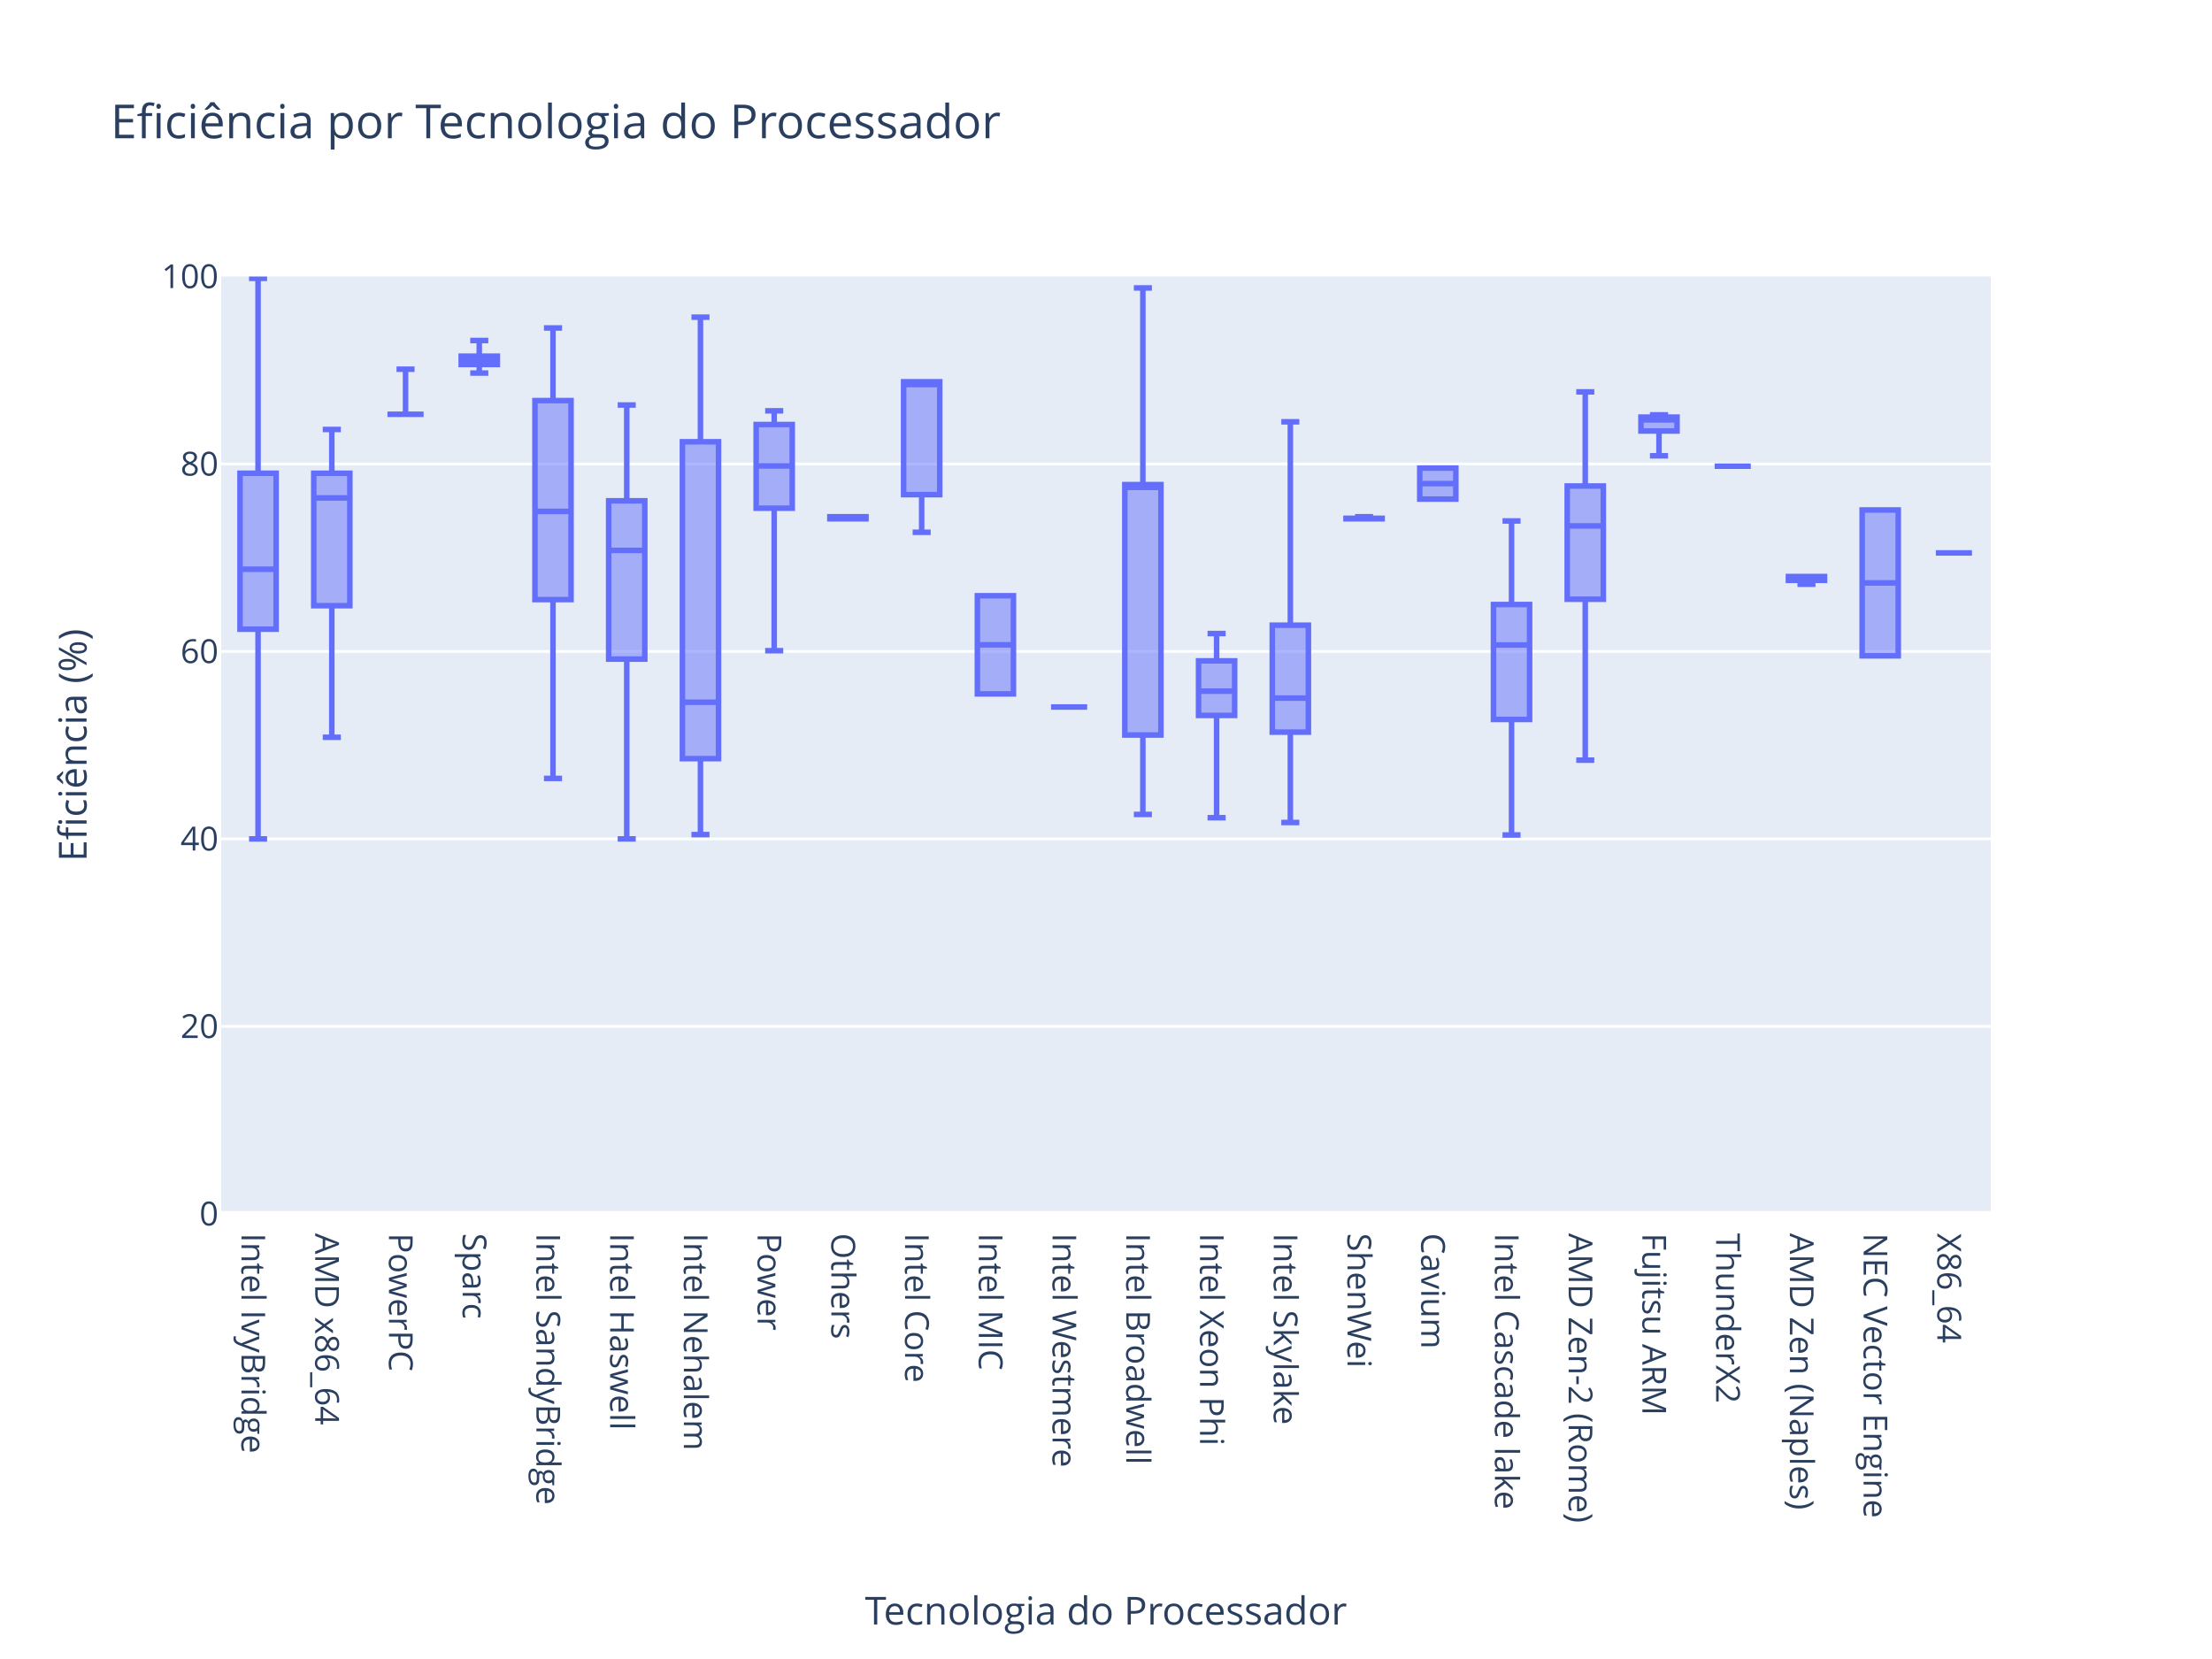
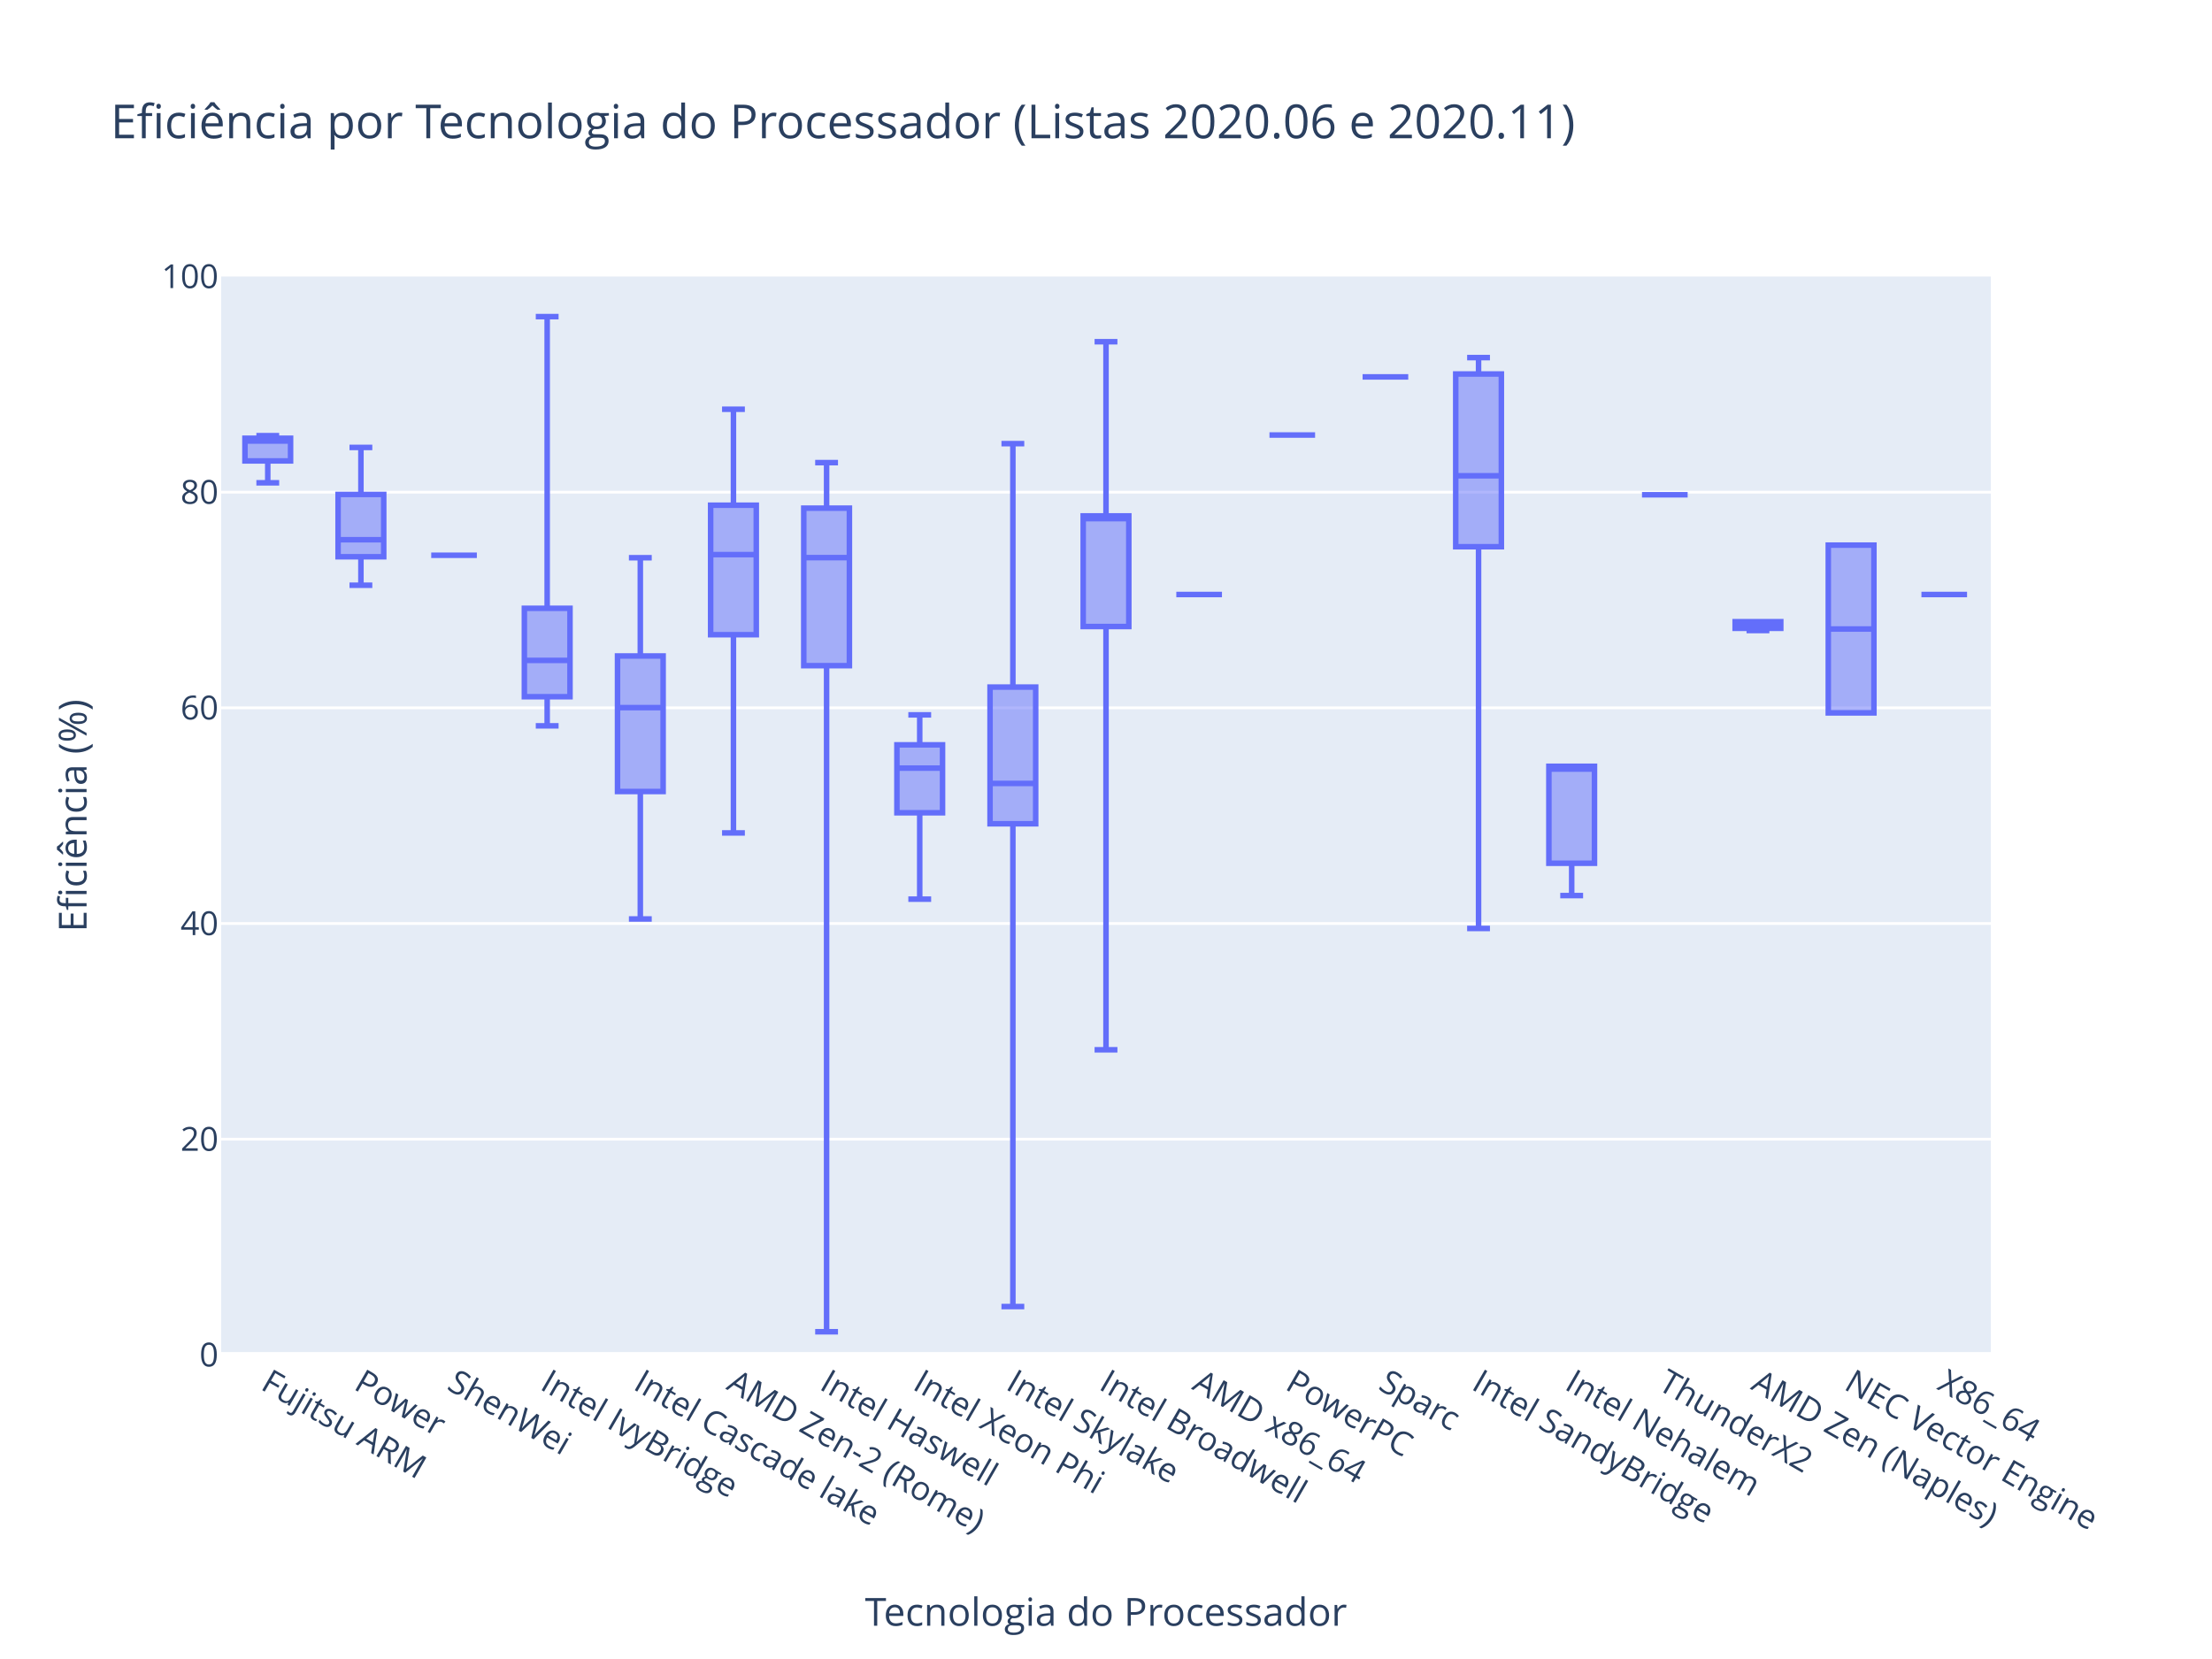
<svg xmlns="http://www.w3.org/2000/svg" class="main-svg" width="800" height="600" style="" viewBox="0 0 800 600">
  <rect x="0" y="0" width="800" height="600" style="fill: rgb(255, 255, 255); fill-opacity: 1;" />
-   <defs id="defs-e779ae">
+   <defs id="defs-59b872">
    <g class="clips">
-       <clipPath id="clipe779aexyplot" class="plotclip">
-         <rect width="640" height="339" />
+       <clipPath id="clip59b872xyplot" class="plotclip">
+         <rect width="640" height="390" />
      </clipPath>
-       <clipPath class="axesclip" id="clipe779aex">
+       <clipPath class="axesclip" id="clip59b872x">
        <rect x="80" y="0" width="640" height="600" />
      </clipPath>
-       <clipPath class="axesclip" id="clipe779aey">
-         <rect x="0" y="100" width="800" height="339" />
+       <clipPath class="axesclip" id="clip59b872y">
+         <rect x="0" y="100" width="800" height="390" />
      </clipPath>
-       <clipPath class="axesclip" id="clipe779aexy">
-         <rect x="80" y="100" width="640" height="339" />
+       <clipPath class="axesclip" id="clip59b872xy">
+         <rect x="80" y="100" width="640" height="390" />
      </clipPath>
    </g>
    <g class="gradients" />
  </defs>
  <g class="bglayer">
-     <rect class="bg" x="80" y="100" width="640" height="339" style="fill: rgb(229, 236, 246); fill-opacity: 1; stroke-width: 0;" />
+     <rect class="bg" x="80" y="100" width="640" height="390" style="fill: rgb(229, 236, 246); fill-opacity: 1; stroke-width: 0;" />
  </g>
  <g class="layer-below">
    <g class="imagelayer" />
    <g class="shapelayer" />
  </g>
  <g class="cartesianlayer">
    <g class="subplot xy">
      <g class="layer-subplot">
        <g class="shapelayer" />
        <g class="imagelayer" />
      </g>
      <g class="gridlayer">
        <g class="x" />
        <g class="y">
-           <path class="ygrid crisp" transform="translate(0,371.2)" d="M80,0h640" style="stroke: rgb(255, 255, 255); stroke-opacity: 1; stroke-width: 1px;" />
-           <path class="ygrid crisp" transform="translate(0,303.4)" d="M80,0h640" style="stroke: rgb(255, 255, 255); stroke-opacity: 1; stroke-width: 1px;" />
-           <path class="ygrid crisp" transform="translate(0,235.6)" d="M80,0h640" style="stroke: rgb(255, 255, 255); stroke-opacity: 1; stroke-width: 1px;" />
-           <path class="ygrid crisp" transform="translate(0,167.8)" d="M80,0h640" style="stroke: rgb(255, 255, 255); stroke-opacity: 1; stroke-width: 1px;" />
+           <path class="ygrid crisp" transform="translate(0,412)" d="M80,0h640" style="stroke: rgb(255, 255, 255); stroke-opacity: 1; stroke-width: 1px;" />
+           <path class="ygrid crisp" transform="translate(0,334)" d="M80,0h640" style="stroke: rgb(255, 255, 255); stroke-opacity: 1; stroke-width: 1px;" />
+           <path class="ygrid crisp" transform="translate(0,256)" d="M80,0h640" style="stroke: rgb(255, 255, 255); stroke-opacity: 1; stroke-width: 1px;" />
+           <path class="ygrid crisp" transform="translate(0,178)" d="M80,0h640" style="stroke: rgb(255, 255, 255); stroke-opacity: 1; stroke-width: 1px;" />
        </g>
      </g>
      <g class="zerolinelayer">
-         <path class="yzl zl crisp" transform="translate(0,439)" d="M80,0h640" style="stroke: rgb(255, 255, 255); stroke-opacity: 1; stroke-width: 2px;" />
+         <path class="yzl zl crisp" transform="translate(0,490)" d="M80,0h640" style="stroke: rgb(255, 255, 255); stroke-opacity: 1; stroke-width: 2px;" />
      </g>
      <path class="xlines-below" />
      <path class="ylines-below" />
      <g class="overlines-below" />
      <g class="xaxislayer-below" />
      <g class="yaxislayer-below" />
      <g class="overaxes-below" />
-       <g class="plot" transform="translate(80,100)" clip-path="url('#clipe779aexyplot')">
+       <g class="plot" transform="translate(80,100)" clip-path="url('#clip59b872xyplot')">
        <g class="boxlayer mlayer">
          <g class="trace boxes" style="opacity: 1;">
-             <path class="box" d="M6.8,105.87H19.87M6.8,127.57H19.87V71.16H6.8ZM13.33,127.57V203.4M13.33,71.16V0.68M10.07,203.4H16.6M10.07,0.68H16.6" style="vector-effect: non-scaling-stroke; stroke-width: 2px; stroke: rgb(99, 110, 250); stroke-opacity: 1; fill: rgb(99, 110, 250); fill-opacity: 0.5;" />
-             <path class="box" d="M33.47,80.07H46.53M33.47,119.06H46.53V71.16H33.47ZM40,119.06V166.65M40,71.16V55.32M36.73,166.65H43.27M36.73,55.32H43.27" style="vector-effect: non-scaling-stroke; stroke-width: 2px; stroke: rgb(99, 110, 250); stroke-opacity: 1; fill: rgb(99, 110, 250); fill-opacity: 0.5;" />
-             <path class="box" d="M60.13,49.83H73.2M60.13,49.83H73.2V49.83H60.13ZM66.67,49.83V49.83M66.67,49.83V33.53M63.4,49.83H69.93M63.4,33.53H69.93" style="vector-effect: non-scaling-stroke; stroke-width: 2px; stroke: rgb(99, 110, 250); stroke-opacity: 1; fill: rgb(99, 110, 250); fill-opacity: 0.5;" />
-             <path class="box" d="M86.8,30.83H99.87M86.8,31.83H99.87V28.81H86.8ZM93.33,31.83V34.92M93.33,28.81V23.15M90.07,34.92H96.6M90.07,23.15H96.6" style="vector-effect: non-scaling-stroke; stroke-width: 2px; stroke: rgb(99, 110, 250); stroke-opacity: 1; fill: rgb(99, 110, 250); fill-opacity: 0.5;" />
-             <path class="box" d="M113.47,84.95H126.53M113.47,116.85H126.53V44.88H113.47ZM120,116.85V181.53M120,44.88V18.61M116.73,181.53H123.27M116.73,18.61H123.27" style="vector-effect: non-scaling-stroke; stroke-width: 2px; stroke: rgb(99, 110, 250); stroke-opacity: 1; fill: rgb(99, 110, 250); fill-opacity: 0.5;" />
-             <path class="box" d="M140.13,99.06H153.2M140.13,138.38H153.2V81.12H140.13ZM146.67,138.38V203.4M146.67,81.12V46.48M143.4,203.4H149.93M143.4,46.48H149.93" style="vector-effect: non-scaling-stroke; stroke-width: 2px; stroke: rgb(99, 110, 250); stroke-opacity: 1; fill: rgb(99, 110, 250); fill-opacity: 0.5;" />
-             <path class="box" d="M166.8,153.97H179.87M166.8,174.38H179.87V59.77H166.8ZM173.33,174.38V201.84M173.33,59.77V14.71M170.07,201.84H176.6M170.07,14.71H176.6" style="vector-effect: non-scaling-stroke; stroke-width: 2px; stroke: rgb(99, 110, 250); stroke-opacity: 1; fill: rgb(99, 110, 250); fill-opacity: 0.5;" />
-             <path class="box" d="M193.47,68.51H206.53M193.47,83.8H206.53V53.53H193.47ZM200,83.8V135.33M200,53.53V48.58M196.73,135.33H203.27M196.73,48.58H203.27" style="vector-effect: non-scaling-stroke; stroke-width: 2px; stroke: rgb(99, 110, 250); stroke-opacity: 1; fill: rgb(99, 110, 250); fill-opacity: 0.5;" />
-             <path class="box" d="M220.13,86.89H233.2M220.13,87.63H233.2V86.89H220.13ZM226.67,87.63V87.63M226.67,86.89V86.89M223.4,87.63H229.93M223.4,86.89H229.93" style="vector-effect: non-scaling-stroke; stroke-width: 2px; stroke: rgb(99, 110, 250); stroke-opacity: 1; fill: rgb(99, 110, 250); fill-opacity: 0.5;" />
-             <path class="box" d="M246.8,39.07H259.87M246.8,78.9H259.87V38.07H246.8ZM253.33,78.9V92.51M253.33,38.07V38.07M250.07,92.51H256.6M250.07,38.07H256.6" style="vector-effect: non-scaling-stroke; stroke-width: 2px; stroke: rgb(99, 110, 250); stroke-opacity: 1; fill: rgb(99, 110, 250); fill-opacity: 0.5;" />
-             <path class="box" d="M273.47,133.21H286.53M273.47,150.96H286.53V115.46H273.47ZM280,150.96V150.96M280,115.46V115.46M276.73,150.96H283.27M276.73,115.46H283.27" style="vector-effect: non-scaling-stroke; stroke-width: 2px; stroke: rgb(99, 110, 250); stroke-opacity: 1; fill: rgb(99, 110, 250); fill-opacity: 0.5;" />
-             <path class="box" d="M300.13,155.7H313.2M300.13,155.7H313.2V155.7H300.13ZM306.67,155.7V155.7M306.67,155.7V155.7M303.4,155.7H309.93M303.4,155.7H309.93" style="vector-effect: non-scaling-stroke; stroke-width: 2px; stroke: rgb(99, 110, 250); stroke-opacity: 1; fill: rgb(99, 110, 250); fill-opacity: 0.5;" />
-             <path class="box" d="M326.8,76.26H339.87M326.8,165.84H339.87V75.26H326.8ZM333.33,165.84V194.55M333.33,75.26V4.14M330.07,194.55H336.6M330.07,4.14H336.6" style="vector-effect: non-scaling-stroke; stroke-width: 2px; stroke: rgb(99, 110, 250); stroke-opacity: 1; fill: rgb(99, 110, 250); fill-opacity: 0.5;" />
-             <path class="box" d="M353.47,149.97H366.53M353.47,158.75H366.53V139.01H353.47ZM360,158.75V195.74M360,139.01V129.13M356.73,195.74H363.27M356.73,129.13H363.27" style="vector-effect: non-scaling-stroke; stroke-width: 2px; stroke: rgb(99, 110, 250); stroke-opacity: 1; fill: rgb(99, 110, 250); fill-opacity: 0.5;" />
-             <path class="box" d="M380.13,152.48H393.2M380.13,164.79H393.2V126.11H380.13ZM386.67,164.79V197.47M386.67,126.11V52.55M383.4,197.47H389.93M383.4,52.55H389.93" style="vector-effect: non-scaling-stroke; stroke-width: 2px; stroke: rgb(99, 110, 250); stroke-opacity: 1; fill: rgb(99, 110, 250); fill-opacity: 0.5;" />
-             <path class="box" d="M406.8,87.63H419.87M406.8,87.63H419.87V87.45H406.8ZM413.33,87.63V87.63M413.33,87.45V86.89M410.07,87.63H416.6M410.07,86.89H416.6" style="vector-effect: non-scaling-stroke; stroke-width: 2px; stroke: rgb(99, 110, 250); stroke-opacity: 1; fill: rgb(99, 110, 250); fill-opacity: 0.5;" />
-             <path class="box" d="M433.47,74.9H446.53M433.47,80.51H446.53V69.29H433.47ZM440,80.51V80.51M440,69.29V69.29M436.73,80.51H443.27M436.73,69.29H443.27" style="vector-effect: non-scaling-stroke; stroke-width: 2px; stroke: rgb(99, 110, 250); stroke-opacity: 1; fill: rgb(99, 110, 250); fill-opacity: 0.5;" />
-             <path class="box" d="M460.13,133.26H473.2M460.13,160.21H473.2V118.63H460.13ZM466.67,160.21V201.98M466.67,118.63V88.41M463.4,201.98H469.93M463.4,88.41H469.93" style="vector-effect: non-scaling-stroke; stroke-width: 2px; stroke: rgb(99, 110, 250); stroke-opacity: 1; fill: rgb(99, 110, 250); fill-opacity: 0.5;" />
-             <path class="box" d="M486.8,90.21H499.87M486.8,116.73H499.87V75.77H486.8ZM493.33,116.73V174.92M493.33,75.77V41.73M490.07,174.92H496.6M490.07,41.73H496.6" style="vector-effect: non-scaling-stroke; stroke-width: 2px; stroke: rgb(99, 110, 250); stroke-opacity: 1; fill: rgb(99, 110, 250); fill-opacity: 0.5;" />
-             <path class="box" d="M513.47,51.85H526.53M513.47,55.88H526.53V50.85H513.47ZM520,55.88V64.85M520,50.85V50.04M516.73,64.85H523.27M516.73,50.04H523.27" style="vector-effect: non-scaling-stroke; stroke-width: 2px; stroke: rgb(99, 110, 250); stroke-opacity: 1; fill: rgb(99, 110, 250); fill-opacity: 0.5;" />
-             <path class="box" d="M540.13,68.61H553.2M540.13,68.61H553.2V68.61H540.13ZM546.67,68.61V68.61M546.67,68.61V68.61M543.4,68.61H549.93M543.4,68.61H549.93" style="vector-effect: non-scaling-stroke; stroke-width: 2px; stroke: rgb(99, 110, 250); stroke-opacity: 1; fill: rgb(99, 110, 250); fill-opacity: 0.5;" />
-             <path class="box" d="M566.8,108.9H579.87M566.8,109.9H579.87V108.51H566.8ZM573.33,109.9V111.29M573.33,108.51V108.51M570.07,111.29H576.6M570.07,108.51H576.6" style="vector-effect: non-scaling-stroke; stroke-width: 2px; stroke: rgb(99, 110, 250); stroke-opacity: 1; fill: rgb(99, 110, 250); fill-opacity: 0.5;" />
-             <path class="box" d="M593.47,110.82H606.53M593.47,137.19H606.53V84.44H593.47ZM600,137.19V137.19M600,84.44V84.44M596.73,137.19H603.27M596.73,84.44H603.27" style="vector-effect: non-scaling-stroke; stroke-width: 2px; stroke: rgb(99, 110, 250); stroke-opacity: 1; fill: rgb(99, 110, 250); fill-opacity: 0.5;" />
-             <path class="box" d="M620.13,99.97H633.2M620.13,99.97H633.2V99.97H620.13ZM626.67,99.97V99.97M626.67,99.97V99.97M623.4,99.97H629.93M623.4,99.97H629.93" style="vector-effect: non-scaling-stroke; stroke-width: 2px; stroke: rgb(99, 110, 250); stroke-opacity: 1; fill: rgb(99, 110, 250); fill-opacity: 0.5;" />
+             <path class="box" d="M8.59,59.5H25.09M8.59,66.7H25.09V58.5H8.59ZM16.84,66.7V74.61M16.84,58.5V57.56M12.72,74.61H20.97M12.72,57.56H20.97" style="vector-effect: non-scaling-stroke; stroke-width: 2px; stroke: rgb(99, 110, 250); stroke-opacity: 1; fill: rgb(99, 110, 250); fill-opacity: 0.5;" />
+             <path class="box" d="M42.27,95.2H58.78M42.27,101.36H58.78V78.82H42.27ZM50.53,101.36V111.66M50.53,78.82V61.82M46.4,111.66H54.65M46.4,61.82H54.65" style="vector-effect: non-scaling-stroke; stroke-width: 2px; stroke: rgb(99, 110, 250); stroke-opacity: 1; fill: rgb(99, 110, 250); fill-opacity: 0.5;" />
+             <path class="box" d="M75.96,100.82H92.46M75.96,100.82H92.46V100.82H75.96ZM84.21,100.82V100.82M84.21,100.82V100.82M80.08,100.82H88.34M80.08,100.82H88.34" style="vector-effect: non-scaling-stroke; stroke-width: 2px; stroke: rgb(99, 110, 250); stroke-opacity: 1; fill: rgb(99, 110, 250); fill-opacity: 0.5;" />
+             <path class="box" d="M109.64,138.84H126.15M109.64,151.98H126.15V120H109.64ZM117.89,151.98V162.51M117.89,120V14.51M113.77,162.51H122.02M113.77,14.51H122.02" style="vector-effect: non-scaling-stroke; stroke-width: 2px; stroke: rgb(99, 110, 250); stroke-opacity: 1; fill: rgb(99, 110, 250); fill-opacity: 0.5;" />
+             <path class="box" d="M143.33,155.92H159.83M143.33,186.26H159.83V137.24H143.33ZM151.58,186.26V232.36M151.58,137.24V101.71M147.45,232.36H155.71M147.45,101.71H155.71" style="vector-effect: non-scaling-stroke; stroke-width: 2px; stroke: rgb(99, 110, 250); stroke-opacity: 1; fill: rgb(99, 110, 250); fill-opacity: 0.5;" />
+             <path class="box" d="M177.01,100.58H193.52M177.01,129.55H193.52V82.72H177.01ZM185.26,129.55V201.24M185.26,82.72V48.01M181.14,201.24H189.39M181.14,48.01H189.39" style="vector-effect: non-scaling-stroke; stroke-width: 2px; stroke: rgb(99, 110, 250); stroke-opacity: 1; fill: rgb(99, 110, 250); fill-opacity: 0.5;" />
+             <path class="box" d="M210.69,101.67H227.2M210.69,140.75H227.2V83.78H210.69ZM218.95,140.75V381.65M218.95,83.78V67.31M214.82,381.65H223.07M214.82,67.31H223.07" style="vector-effect: non-scaling-stroke; stroke-width: 2px; stroke: rgb(99, 110, 250); stroke-opacity: 1; fill: rgb(99, 110, 250); fill-opacity: 0.5;" />
+             <path class="box" d="M244.38,177.8H260.88M244.38,193.95H260.88V169.38H244.38ZM252.63,193.95V225.19M252.63,169.38V158.54M248.51,225.19H256.76M248.51,158.54H256.76" style="vector-effect: non-scaling-stroke; stroke-width: 2px; stroke: rgb(99, 110, 250); stroke-opacity: 1; fill: rgb(99, 110, 250); fill-opacity: 0.5;" />
+             <path class="box" d="M278.06,183.34H294.57M278.06,197.93H294.57V148.49H278.06ZM286.32,197.93V372.53M286.32,148.49V60.45M282.19,372.53H290.44M282.19,60.45H290.44" style="vector-effect: non-scaling-stroke; stroke-width: 2px; stroke: rgb(99, 110, 250); stroke-opacity: 1; fill: rgb(99, 110, 250); fill-opacity: 0.5;" />
+             <path class="box" d="M311.75,87.58H328.25M311.75,126.59H328.25V86.58H311.75ZM320,126.59V279.67M320,86.58V23.59M315.87,279.67H324.13M315.87,23.59H324.13" style="vector-effect: non-scaling-stroke; stroke-width: 2px; stroke: rgb(99, 110, 250); stroke-opacity: 1; fill: rgb(99, 110, 250); fill-opacity: 0.5;" />
+             <path class="box" d="M345.43,115.01H361.94M345.43,115.01H361.94V115.01H345.43ZM353.68,115.01V115.01M353.68,115.01V115.01M349.56,115.01H357.81M349.56,115.01H357.81" style="vector-effect: non-scaling-stroke; stroke-width: 2px; stroke: rgb(99, 110, 250); stroke-opacity: 1; fill: rgb(99, 110, 250); fill-opacity: 0.5;" />
+             <path class="box" d="M379.12,57.33H395.62M379.12,57.33H395.62V57.33H379.12ZM387.37,57.33V57.33M387.37,57.33V57.33M383.24,57.33H391.49M383.24,57.33H391.49" style="vector-effect: non-scaling-stroke; stroke-width: 2px; stroke: rgb(99, 110, 250); stroke-opacity: 1; fill: rgb(99, 110, 250); fill-opacity: 0.5;" />
+             <path class="box" d="M412.8,36.31H429.31M412.8,36.31H429.31V36.31H412.8ZM421.05,36.31V36.31M421.05,36.31V36.31M416.93,36.31H425.18M416.93,36.31H425.18" style="vector-effect: non-scaling-stroke; stroke-width: 2px; stroke: rgb(99, 110, 250); stroke-opacity: 1; fill: rgb(99, 110, 250); fill-opacity: 0.5;" />
+             <path class="box" d="M446.48,72.07H462.99M446.48,97.73H462.99V35.26H446.48ZM454.74,97.73V235.79M454.74,35.26V29.33M450.61,235.79H458.86M450.61,29.33H458.86" style="vector-effect: non-scaling-stroke; stroke-width: 2px; stroke: rgb(99, 110, 250); stroke-opacity: 1; fill: rgb(99, 110, 250); fill-opacity: 0.5;" />
+             <path class="box" d="M480.17,178.14H496.67M480.17,212.21H496.67V177.14H480.17ZM488.42,212.21V223.9M488.42,177.14V177.14M484.29,223.9H492.55M484.29,177.14H492.55" style="vector-effect: non-scaling-stroke; stroke-width: 2px; stroke: rgb(99, 110, 250); stroke-opacity: 1; fill: rgb(99, 110, 250); fill-opacity: 0.5;" />
+             <path class="box" d="M513.85,78.94H530.36M513.85,78.94H530.36V78.94H513.85ZM522.11,78.94V78.94M522.11,78.94V78.94M517.98,78.94H526.23M517.98,78.94H526.23" style="vector-effect: non-scaling-stroke; stroke-width: 2px; stroke: rgb(99, 110, 250); stroke-opacity: 1; fill: rgb(99, 110, 250); fill-opacity: 0.5;" />
+             <path class="box" d="M547.54,125.84H564.04M547.54,127.24H564.04V124.84H547.54ZM555.79,127.24V128.04M555.79,124.84V124.84M551.66,128.04H559.92M551.66,124.84H559.92" style="vector-effect: non-scaling-stroke; stroke-width: 2px; stroke: rgb(99, 110, 250); stroke-opacity: 1; fill: rgb(99, 110, 250); fill-opacity: 0.5;" />
+             <path class="box" d="M581.22,127.49H597.73M581.22,157.83H597.73V97.15H581.22ZM589.47,157.83V157.83M589.47,97.15V97.15M585.35,157.83H593.6M585.35,97.15H593.6" style="vector-effect: non-scaling-stroke; stroke-width: 2px; stroke: rgb(99, 110, 250); stroke-opacity: 1; fill: rgb(99, 110, 250); fill-opacity: 0.5;" />
+             <path class="box" d="M614.91,115.01H631.41M614.91,115.01H631.41V115.01H614.91ZM623.16,115.01V115.01M623.16,115.01V115.01M619.03,115.01H627.28M619.03,115.01H627.28" style="vector-effect: non-scaling-stroke; stroke-width: 2px; stroke: rgb(99, 110, 250); stroke-opacity: 1; fill: rgb(99, 110, 250); fill-opacity: 0.5;" />
          </g>
        </g>
      </g>
      <g class="overplot" />
      <path class="xlines-above crisp" d="M0,0" style="fill: none;" />
      <path class="ylines-above crisp" d="M0,0" style="fill: none;" />
      <g class="overlines-above" />
      <g class="xaxislayer-above">
        <g class="xtick">
-           <text text-anchor="start" x="0" y="452" transform="translate(93.33,0) rotate(90,0,446)" style="font-family: 'Open Sans', verdana, arial, sans-serif; font-size: 12px; fill: rgb(42, 63, 95); fill-opacity: 1; white-space: pre;">Intel IvyBridge</text>
+           <text text-anchor="start" x="0" y="503" transform="translate(96.84,0) rotate(30,0,497)" style="font-family: 'Open Sans', verdana, arial, sans-serif; font-size: 12px; fill: rgb(42, 63, 95); fill-opacity: 1; white-space: pre;">Fujitsu ARM</text>
        </g>
        <g class="xtick">
-           <text text-anchor="start" x="0" y="452" transform="translate(120,0) rotate(90,0,446)" style="font-family: 'Open Sans', verdana, arial, sans-serif; font-size: 12px; fill: rgb(42, 63, 95); fill-opacity: 1; white-space: pre;">AMD x86_64</text>
+           <text text-anchor="start" x="0" y="503" transform="translate(130.53,0) rotate(30,0,497)" style="font-family: 'Open Sans', verdana, arial, sans-serif; font-size: 12px; fill: rgb(42, 63, 95); fill-opacity: 1; white-space: pre;">Power</text>
        </g>
        <g class="xtick">
-           <text text-anchor="start" x="0" y="452" transform="translate(146.67,0) rotate(90,0,446)" style="font-family: 'Open Sans', verdana, arial, sans-serif; font-size: 12px; fill: rgb(42, 63, 95); fill-opacity: 1; white-space: pre;">PowerPC</text>
+           <text text-anchor="start" x="0" y="503" transform="translate(164.21,0) rotate(30,0,497)" style="font-family: 'Open Sans', verdana, arial, sans-serif; font-size: 12px; fill: rgb(42, 63, 95); fill-opacity: 1; white-space: pre;">ShenWei</text>
        </g>
        <g class="xtick">
-           <text text-anchor="start" x="0" y="452" transform="translate(173.33,0) rotate(90,0,446)" style="font-family: 'Open Sans', verdana, arial, sans-serif; font-size: 12px; fill: rgb(42, 63, 95); fill-opacity: 1; white-space: pre;">Sparc</text>
+           <text text-anchor="start" x="0" y="503" transform="translate(197.89,0) rotate(30,0,497)" style="font-family: 'Open Sans', verdana, arial, sans-serif; font-size: 12px; fill: rgb(42, 63, 95); fill-opacity: 1; white-space: pre;">Intel IvyBridge</text>
        </g>
        <g class="xtick">
-           <text text-anchor="start" x="0" y="452" transform="translate(200,0) rotate(90,0,446)" style="font-family: 'Open Sans', verdana, arial, sans-serif; font-size: 12px; fill: rgb(42, 63, 95); fill-opacity: 1; white-space: pre;">Intel SandyBridge</text>
+           <text text-anchor="start" x="0" y="503" transform="translate(231.58,0) rotate(30,0,497)" style="font-family: 'Open Sans', verdana, arial, sans-serif; font-size: 12px; fill: rgb(42, 63, 95); fill-opacity: 1; white-space: pre;">Intel Cascade lake</text>
        </g>
        <g class="xtick">
-           <text text-anchor="start" x="0" y="452" transform="translate(226.67,0) rotate(90,0,446)" style="font-family: 'Open Sans', verdana, arial, sans-serif; font-size: 12px; fill: rgb(42, 63, 95); fill-opacity: 1; white-space: pre;">Intel Haswell</text>
+           <text text-anchor="start" x="0" y="503" transform="translate(265.26,0) rotate(30,0,497)" style="font-family: 'Open Sans', verdana, arial, sans-serif; font-size: 12px; fill: rgb(42, 63, 95); fill-opacity: 1; white-space: pre;">AMD Zen-2 (Rome)</text>
        </g>
        <g class="xtick">
-           <text text-anchor="start" x="0" y="452" transform="translate(253.33,0) rotate(90,0,446)" style="font-family: 'Open Sans', verdana, arial, sans-serif; font-size: 12px; fill: rgb(42, 63, 95); fill-opacity: 1; white-space: pre;">Intel Nehalem</text>
+           <text text-anchor="start" x="0" y="503" transform="translate(298.95,0) rotate(30,0,497)" style="font-family: 'Open Sans', verdana, arial, sans-serif; font-size: 12px; fill: rgb(42, 63, 95); fill-opacity: 1; white-space: pre;">Intel Haswell</text>
        </g>
        <g class="xtick">
-           <text text-anchor="start" x="0" y="452" transform="translate(280,0) rotate(90,0,446)" style="font-family: 'Open Sans', verdana, arial, sans-serif; font-size: 12px; fill: rgb(42, 63, 95); fill-opacity: 1; white-space: pre;">Power</text>
+           <text text-anchor="start" x="0" y="503" transform="translate(332.63,0) rotate(30,0,497)" style="font-family: 'Open Sans', verdana, arial, sans-serif; font-size: 12px; fill: rgb(42, 63, 95); fill-opacity: 1; white-space: pre;">Intel Xeon Phi</text>
        </g>
        <g class="xtick">
-           <text text-anchor="start" x="0" y="452" transform="translate(306.67,0) rotate(90,0,446)" style="font-family: 'Open Sans', verdana, arial, sans-serif; font-size: 12px; fill: rgb(42, 63, 95); fill-opacity: 1; white-space: pre;">Others</text>
+           <text text-anchor="start" x="0" y="503" transform="translate(366.32,0) rotate(30,0,497)" style="font-family: 'Open Sans', verdana, arial, sans-serif; font-size: 12px; fill: rgb(42, 63, 95); fill-opacity: 1; white-space: pre;">Intel Skylake</text>
        </g>
        <g class="xtick">
-           <text text-anchor="start" x="0" y="452" transform="translate(333.33,0) rotate(90,0,446)" style="font-family: 'Open Sans', verdana, arial, sans-serif; font-size: 12px; fill: rgb(42, 63, 95); fill-opacity: 1; white-space: pre;">Intel Core</text>
+           <text text-anchor="start" x="0" y="503" transform="translate(400,0) rotate(30,0,497)" style="font-family: 'Open Sans', verdana, arial, sans-serif; font-size: 12px; fill: rgb(42, 63, 95); fill-opacity: 1; white-space: pre;">Intel Broadwell</text>
        </g>
        <g class="xtick">
-           <text text-anchor="start" x="0" y="452" transform="translate(360,0) rotate(90,0,446)" style="font-family: 'Open Sans', verdana, arial, sans-serif; font-size: 12px; fill: rgb(42, 63, 95); fill-opacity: 1; white-space: pre;">Intel MIC</text>
+           <text text-anchor="start" x="0" y="503" transform="translate(433.68,0) rotate(30,0,497)" style="font-family: 'Open Sans', verdana, arial, sans-serif; font-size: 12px; fill: rgb(42, 63, 95); fill-opacity: 1; white-space: pre;">AMD x86_64</text>
        </g>
        <g class="xtick">
-           <text text-anchor="start" x="0" y="452" transform="translate(386.67,0) rotate(90,0,446)" style="font-family: 'Open Sans', verdana, arial, sans-serif; font-size: 12px; fill: rgb(42, 63, 95); fill-opacity: 1; white-space: pre;">Intel Westmere</text>
+           <text text-anchor="start" x="0" y="503" transform="translate(467.37,0) rotate(30,0,497)" style="font-family: 'Open Sans', verdana, arial, sans-serif; font-size: 12px; fill: rgb(42, 63, 95); fill-opacity: 1; white-space: pre;">PowerPC</text>
        </g>
        <g class="xtick">
-           <text text-anchor="start" x="0" y="452" transform="translate(413.33,0) rotate(90,0,446)" style="font-family: 'Open Sans', verdana, arial, sans-serif; font-size: 12px; fill: rgb(42, 63, 95); fill-opacity: 1; white-space: pre;">Intel Broadwell</text>
+           <text text-anchor="start" x="0" y="503" transform="translate(501.05,0) rotate(30,0,497)" style="font-family: 'Open Sans', verdana, arial, sans-serif; font-size: 12px; fill: rgb(42, 63, 95); fill-opacity: 1; white-space: pre;">Sparc</text>
        </g>
        <g class="xtick">
-           <text text-anchor="start" x="0" y="452" transform="translate(440,0) rotate(90,0,446)" style="font-family: 'Open Sans', verdana, arial, sans-serif; font-size: 12px; fill: rgb(42, 63, 95); fill-opacity: 1; white-space: pre;">Intel Xeon Phi</text>
+           <text text-anchor="start" x="0" y="503" transform="translate(534.74,0) rotate(30,0,497)" style="font-family: 'Open Sans', verdana, arial, sans-serif; font-size: 12px; fill: rgb(42, 63, 95); fill-opacity: 1; white-space: pre;">Intel SandyBridge</text>
        </g>
        <g class="xtick">
-           <text text-anchor="start" x="0" y="452" transform="translate(466.67,0) rotate(90,0,446)" style="font-family: 'Open Sans', verdana, arial, sans-serif; font-size: 12px; fill: rgb(42, 63, 95); fill-opacity: 1; white-space: pre;">Intel Skylake</text>
+           <text text-anchor="start" x="0" y="503" transform="translate(568.42,0) rotate(30,0,497)" style="font-family: 'Open Sans', verdana, arial, sans-serif; font-size: 12px; fill: rgb(42, 63, 95); fill-opacity: 1; white-space: pre;">Intel Nehalem</text>
        </g>
        <g class="xtick">
-           <text text-anchor="start" x="0" y="452" transform="translate(493.33,0) rotate(90,0,446)" style="font-family: 'Open Sans', verdana, arial, sans-serif; font-size: 12px; fill: rgb(42, 63, 95); fill-opacity: 1; white-space: pre;">ShenWei</text>
+           <text text-anchor="start" x="0" y="503" transform="translate(602.11,0) rotate(30,0,497)" style="font-family: 'Open Sans', verdana, arial, sans-serif; font-size: 12px; fill: rgb(42, 63, 95); fill-opacity: 1; white-space: pre;">ThunderX2</text>
        </g>
        <g class="xtick">
-           <text text-anchor="start" x="0" y="452" transform="translate(520,0) rotate(90,0,446)" style="font-family: 'Open Sans', verdana, arial, sans-serif; font-size: 12px; fill: rgb(42, 63, 95); fill-opacity: 1; white-space: pre;">Cavium</text>
+           <text text-anchor="start" x="0" y="503" transform="translate(635.79,0) rotate(30,0,497)" style="font-family: 'Open Sans', verdana, arial, sans-serif; font-size: 12px; fill: rgb(42, 63, 95); fill-opacity: 1; white-space: pre;">AMD Zen (Naples)</text>
        </g>
        <g class="xtick">
-           <text text-anchor="start" x="0" y="452" transform="translate(546.67,0) rotate(90,0,446)" style="font-family: 'Open Sans', verdana, arial, sans-serif; font-size: 12px; fill: rgb(42, 63, 95); fill-opacity: 1; white-space: pre;">Intel Cascade lake</text>
+           <text text-anchor="start" x="0" y="503" transform="translate(669.47,0) rotate(30,0,497)" style="font-family: 'Open Sans', verdana, arial, sans-serif; font-size: 12px; fill: rgb(42, 63, 95); fill-opacity: 1; white-space: pre;">NEC Vector Engine</text>
        </g>
        <g class="xtick">
-           <text text-anchor="start" x="0" y="452" transform="translate(573.33,0) rotate(90,0,446)" style="font-family: 'Open Sans', verdana, arial, sans-serif; font-size: 12px; fill: rgb(42, 63, 95); fill-opacity: 1; white-space: pre;">AMD Zen-2 (Rome)</text>
-         </g>
-         <g class="xtick">
-           <text text-anchor="start" x="0" y="452" transform="translate(600,0) rotate(90,0,446)" style="font-family: 'Open Sans', verdana, arial, sans-serif; font-size: 12px; fill: rgb(42, 63, 95); fill-opacity: 1; white-space: pre;">Fujitsu ARM</text>
-         </g>
-         <g class="xtick">
-           <text text-anchor="start" x="0" y="452" transform="translate(626.67,0) rotate(90,0,446)" style="font-family: 'Open Sans', verdana, arial, sans-serif; font-size: 12px; fill: rgb(42, 63, 95); fill-opacity: 1; white-space: pre;">ThunderX2</text>
-         </g>
-         <g class="xtick">
-           <text text-anchor="start" x="0" y="452" transform="translate(653.33,0) rotate(90,0,446)" style="font-family: 'Open Sans', verdana, arial, sans-serif; font-size: 12px; fill: rgb(42, 63, 95); fill-opacity: 1; white-space: pre;">AMD Zen (Naples)</text>
-         </g>
-         <g class="xtick">
-           <text text-anchor="start" x="0" y="452" transform="translate(680,0) rotate(90,0,446)" style="font-family: 'Open Sans', verdana, arial, sans-serif; font-size: 12px; fill: rgb(42, 63, 95); fill-opacity: 1; white-space: pre;">NEC Vector Engine</text>
-         </g>
-         <g class="xtick">
-           <text text-anchor="start" x="0" y="452" transform="translate(706.67,0) rotate(90,0,446)" style="font-family: 'Open Sans', verdana, arial, sans-serif; font-size: 12px; fill: rgb(42, 63, 95); fill-opacity: 1; white-space: pre;">X86_64</text>
+           <text text-anchor="start" x="0" y="503" transform="translate(703.16,0) rotate(30,0,497)" style="font-family: 'Open Sans', verdana, arial, sans-serif; font-size: 12px; fill: rgb(42, 63, 95); fill-opacity: 1; white-space: pre;">X86_64</text>
        </g>
      </g>
      <g class="yaxislayer-above">
        <g class="ytick">
-           <text text-anchor="end" x="79" y="4.2" transform="translate(0,439)" style="font-family: 'Open Sans', verdana, arial, sans-serif; font-size: 12px; fill: rgb(42, 63, 95); fill-opacity: 1; white-space: pre;">0</text>
+           <text text-anchor="end" x="79" y="4.2" transform="translate(0,490)" style="font-family: 'Open Sans', verdana, arial, sans-serif; font-size: 12px; fill: rgb(42, 63, 95); fill-opacity: 1; white-space: pre;">0</text>
        </g>
        <g class="ytick">
-           <text text-anchor="end" x="79" y="4.2" transform="translate(0,371.2)" style="font-family: 'Open Sans', verdana, arial, sans-serif; font-size: 12px; fill: rgb(42, 63, 95); fill-opacity: 1; white-space: pre;">20</text>
+           <text text-anchor="end" x="79" y="4.2" transform="translate(0,412)" style="font-family: 'Open Sans', verdana, arial, sans-serif; font-size: 12px; fill: rgb(42, 63, 95); fill-opacity: 1; white-space: pre;">20</text>
        </g>
        <g class="ytick">
-           <text text-anchor="end" x="79" y="4.2" transform="translate(0,303.4)" style="font-family: 'Open Sans', verdana, arial, sans-serif; font-size: 12px; fill: rgb(42, 63, 95); fill-opacity: 1; white-space: pre;">40</text>
+           <text text-anchor="end" x="79" y="4.2" transform="translate(0,334)" style="font-family: 'Open Sans', verdana, arial, sans-serif; font-size: 12px; fill: rgb(42, 63, 95); fill-opacity: 1; white-space: pre;">40</text>
        </g>
        <g class="ytick">
-           <text text-anchor="end" x="79" y="4.2" transform="translate(0,235.6)" style="font-family: 'Open Sans', verdana, arial, sans-serif; font-size: 12px; fill: rgb(42, 63, 95); fill-opacity: 1; white-space: pre;">60</text>
+           <text text-anchor="end" x="79" y="4.2" transform="translate(0,256)" style="font-family: 'Open Sans', verdana, arial, sans-serif; font-size: 12px; fill: rgb(42, 63, 95); fill-opacity: 1; white-space: pre;">60</text>
        </g>
        <g class="ytick">
-           <text text-anchor="end" x="79" y="4.2" transform="translate(0,167.8)" style="font-family: 'Open Sans', verdana, arial, sans-serif; font-size: 12px; fill: rgb(42, 63, 95); fill-opacity: 1; white-space: pre;">80</text>
+           <text text-anchor="end" x="79" y="4.2" transform="translate(0,178)" style="font-family: 'Open Sans', verdana, arial, sans-serif; font-size: 12px; fill: rgb(42, 63, 95); fill-opacity: 1; white-space: pre;">80</text>
        </g>
        <g class="ytick">
          <text text-anchor="end" x="79" y="4.2" transform="translate(0,100)" style="font-family: 'Open Sans', verdana, arial, sans-serif; font-size: 12px; fill: rgb(42, 63, 95); fill-opacity: 1; white-space: pre;">100</text>
        </g>
      </g>
      <g class="overaxes-above" />
    </g>
  </g>
  <g class="polarlayer" />
  <g class="ternarylayer" />
  <g class="geolayer" />
  <g class="funnelarealayer" />
  <g class="pielayer" />
  <g class="treemaplayer" />
  <g class="sunburstlayer" />
  <g class="glimages" />
-   <defs id="topdefs-e779ae">
+   <defs id="topdefs-59b872">
    <g class="clips" />
  </defs>
  <g class="layer-above">
    <g class="imagelayer" />
    <g class="shapelayer" />
  </g>
  <g class="infolayer">
    <g class="g-gtitle">
-       <text class="gtitle" x="40" y="50" text-anchor="start" dy="0em" style="font-family: 'Open Sans', verdana, arial, sans-serif; font-size: 17px; fill: rgb(42, 63, 95); opacity: 1; font-weight: normal; white-space: pre;">Eficiência por Tecnologia do Processador</text>
+       <text class="gtitle" x="40" y="50" text-anchor="start" dy="0em" style="font-family: 'Open Sans', verdana, arial, sans-serif; font-size: 17px; fill: rgb(42, 63, 95); opacity: 1; font-weight: normal; white-space: pre;">Eficiência por Tecnologia do Processador (Listas 2020.06 e 2020.11)</text>
    </g>
    <g class="g-xtitle">
-       <text class="xtitle" x="400" y="587.55" text-anchor="middle" style="font-family: 'Open Sans', verdana, arial, sans-serif; font-size: 14px; fill: rgb(42, 63, 95); opacity: 1; font-weight: normal; white-space: pre;">Tecnologia do Processador</text>
+       <text class="xtitle" x="400" y="587.969" text-anchor="middle" style="font-family: 'Open Sans', verdana, arial, sans-serif; font-size: 14px; fill: rgb(42, 63, 95); opacity: 1; font-weight: normal; white-space: pre;">Tecnologia do Processador</text>
    </g>
    <g class="g-ytitle">
-       <text class="ytitle" transform="rotate(-90,31.30938,269.5)" x="31.309" y="269.5" text-anchor="middle" style="font-family: 'Open Sans', verdana, arial, sans-serif; font-size: 14px; fill: rgb(42, 63, 95); opacity: 1; font-weight: normal; white-space: pre;">Eficiência (%)</text>
+       <text class="ytitle" transform="rotate(-90,31.30938,295)" x="31.309" y="295" text-anchor="middle" style="font-family: 'Open Sans', verdana, arial, sans-serif; font-size: 14px; fill: rgb(42, 63, 95); opacity: 1; font-weight: normal; white-space: pre;">Eficiência (%)</text>
    </g>
  </g>
</svg>
